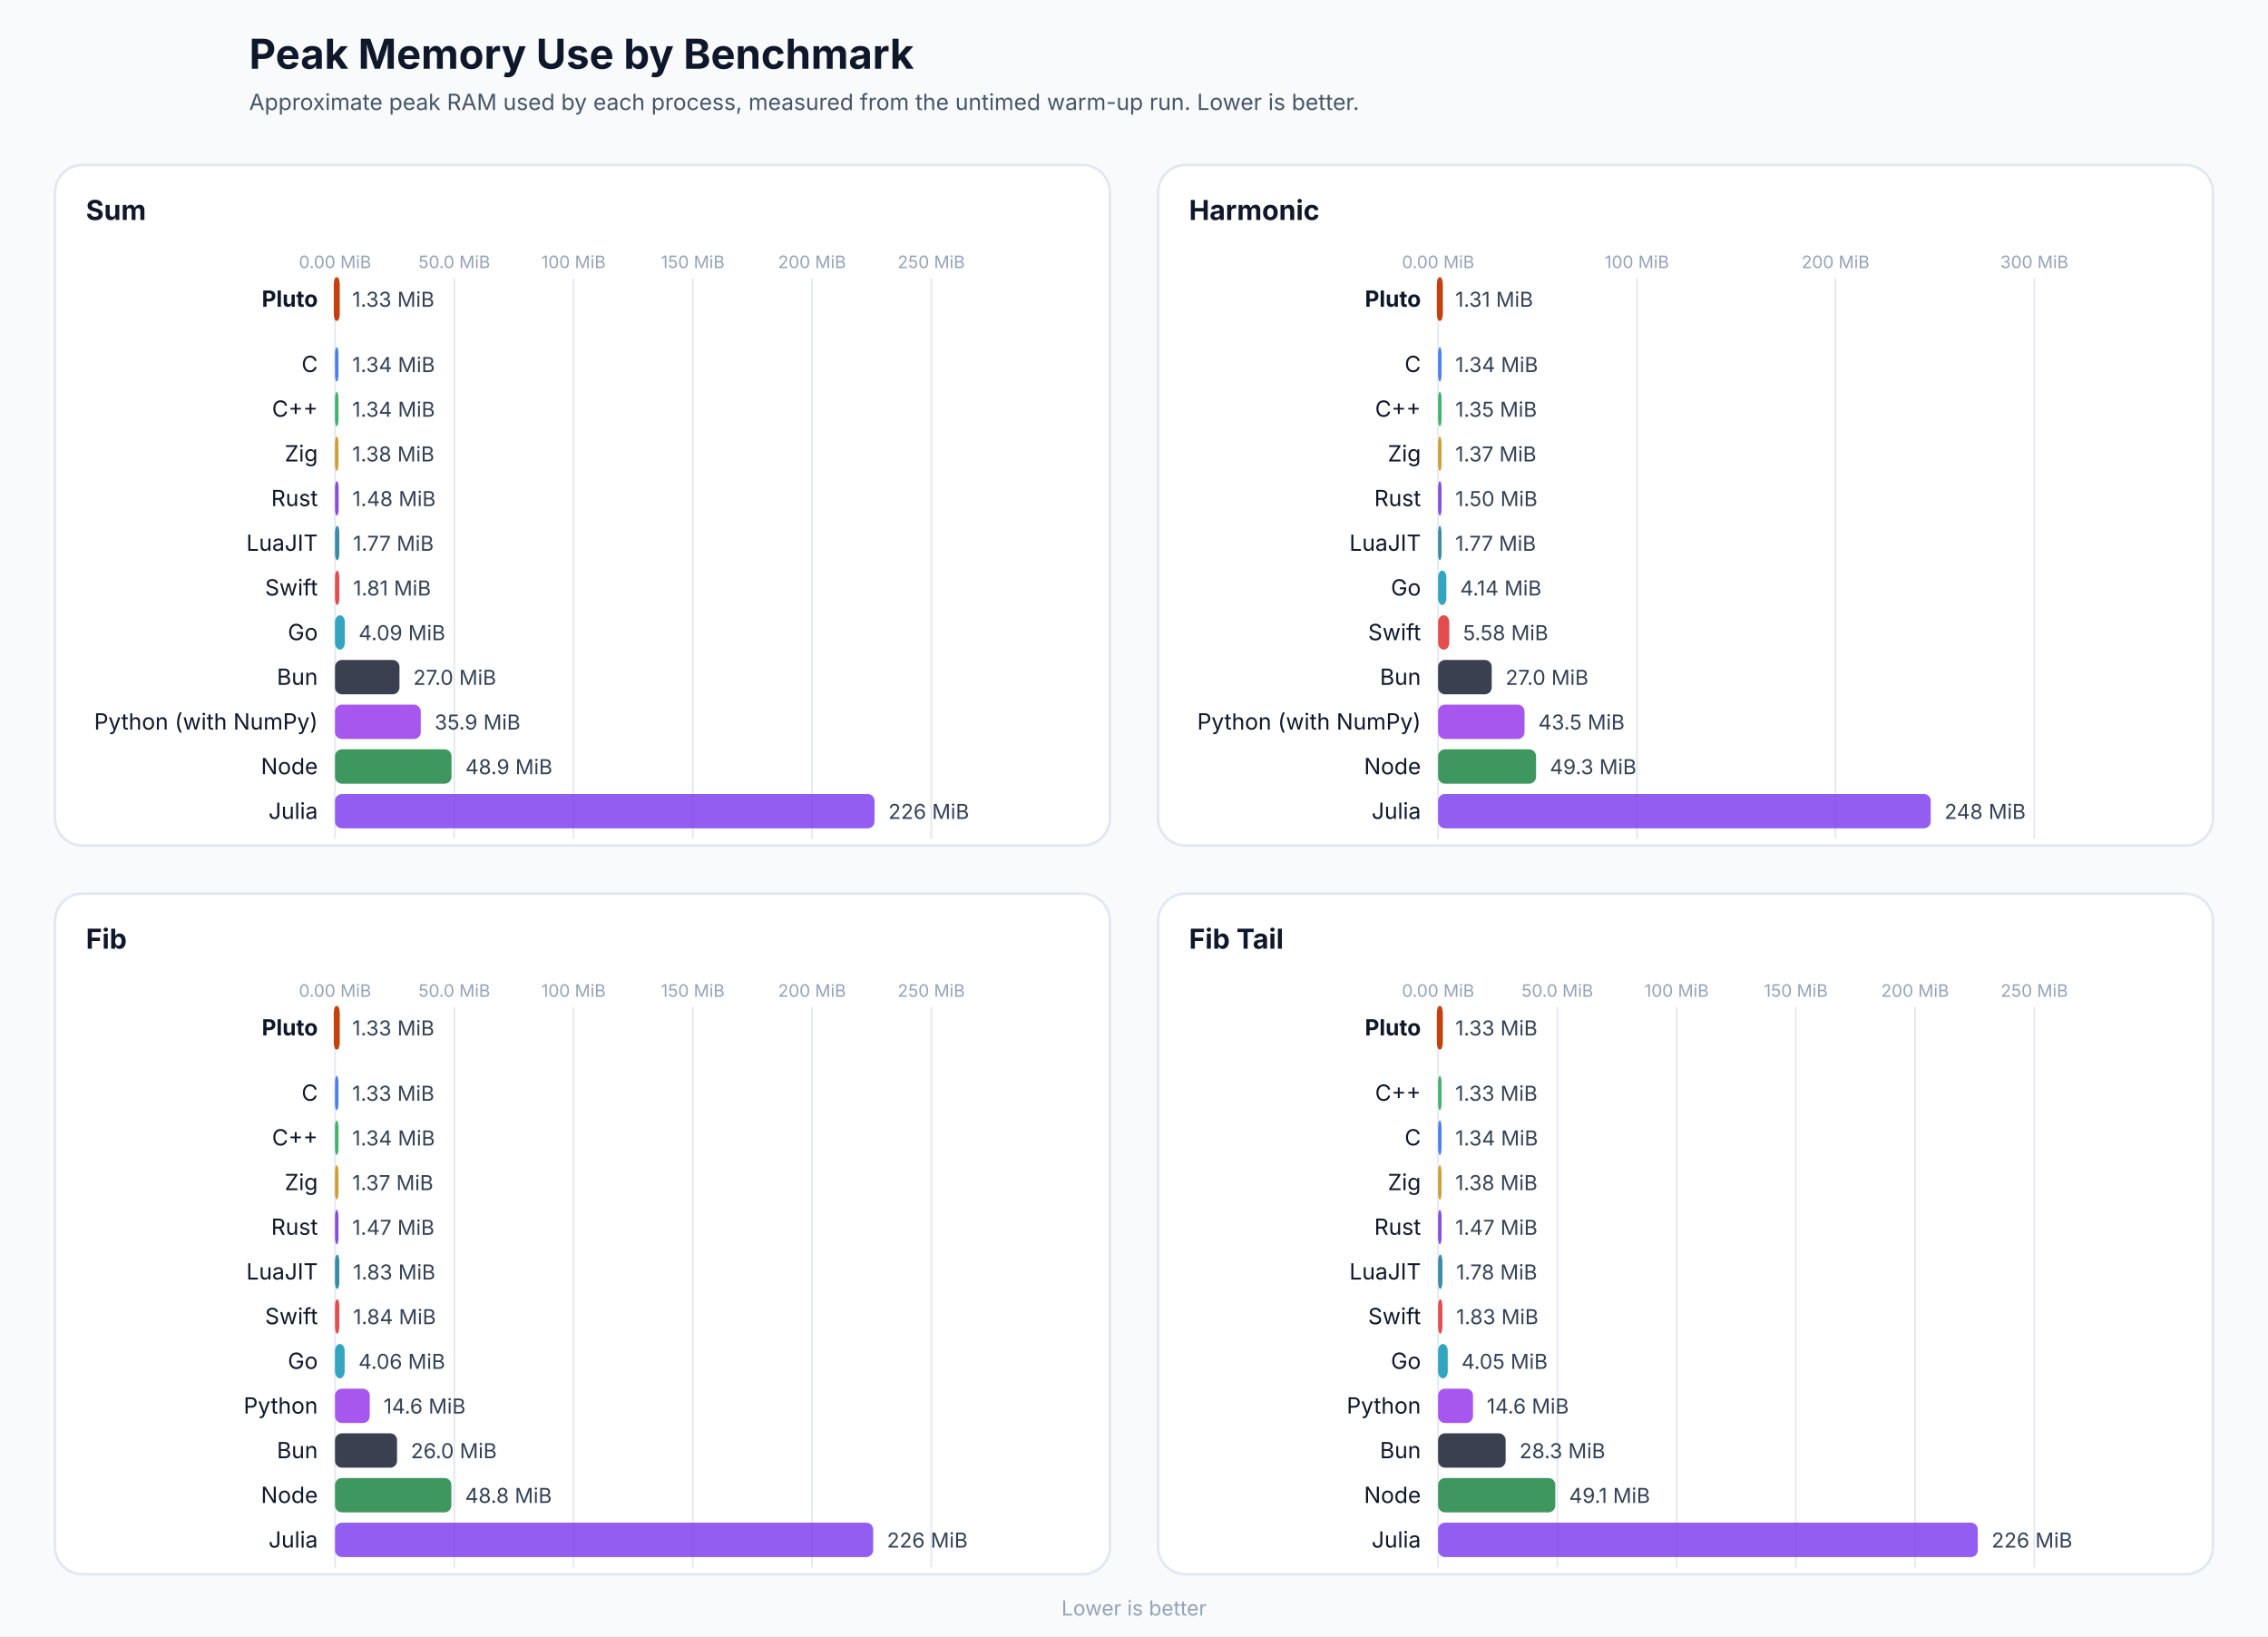
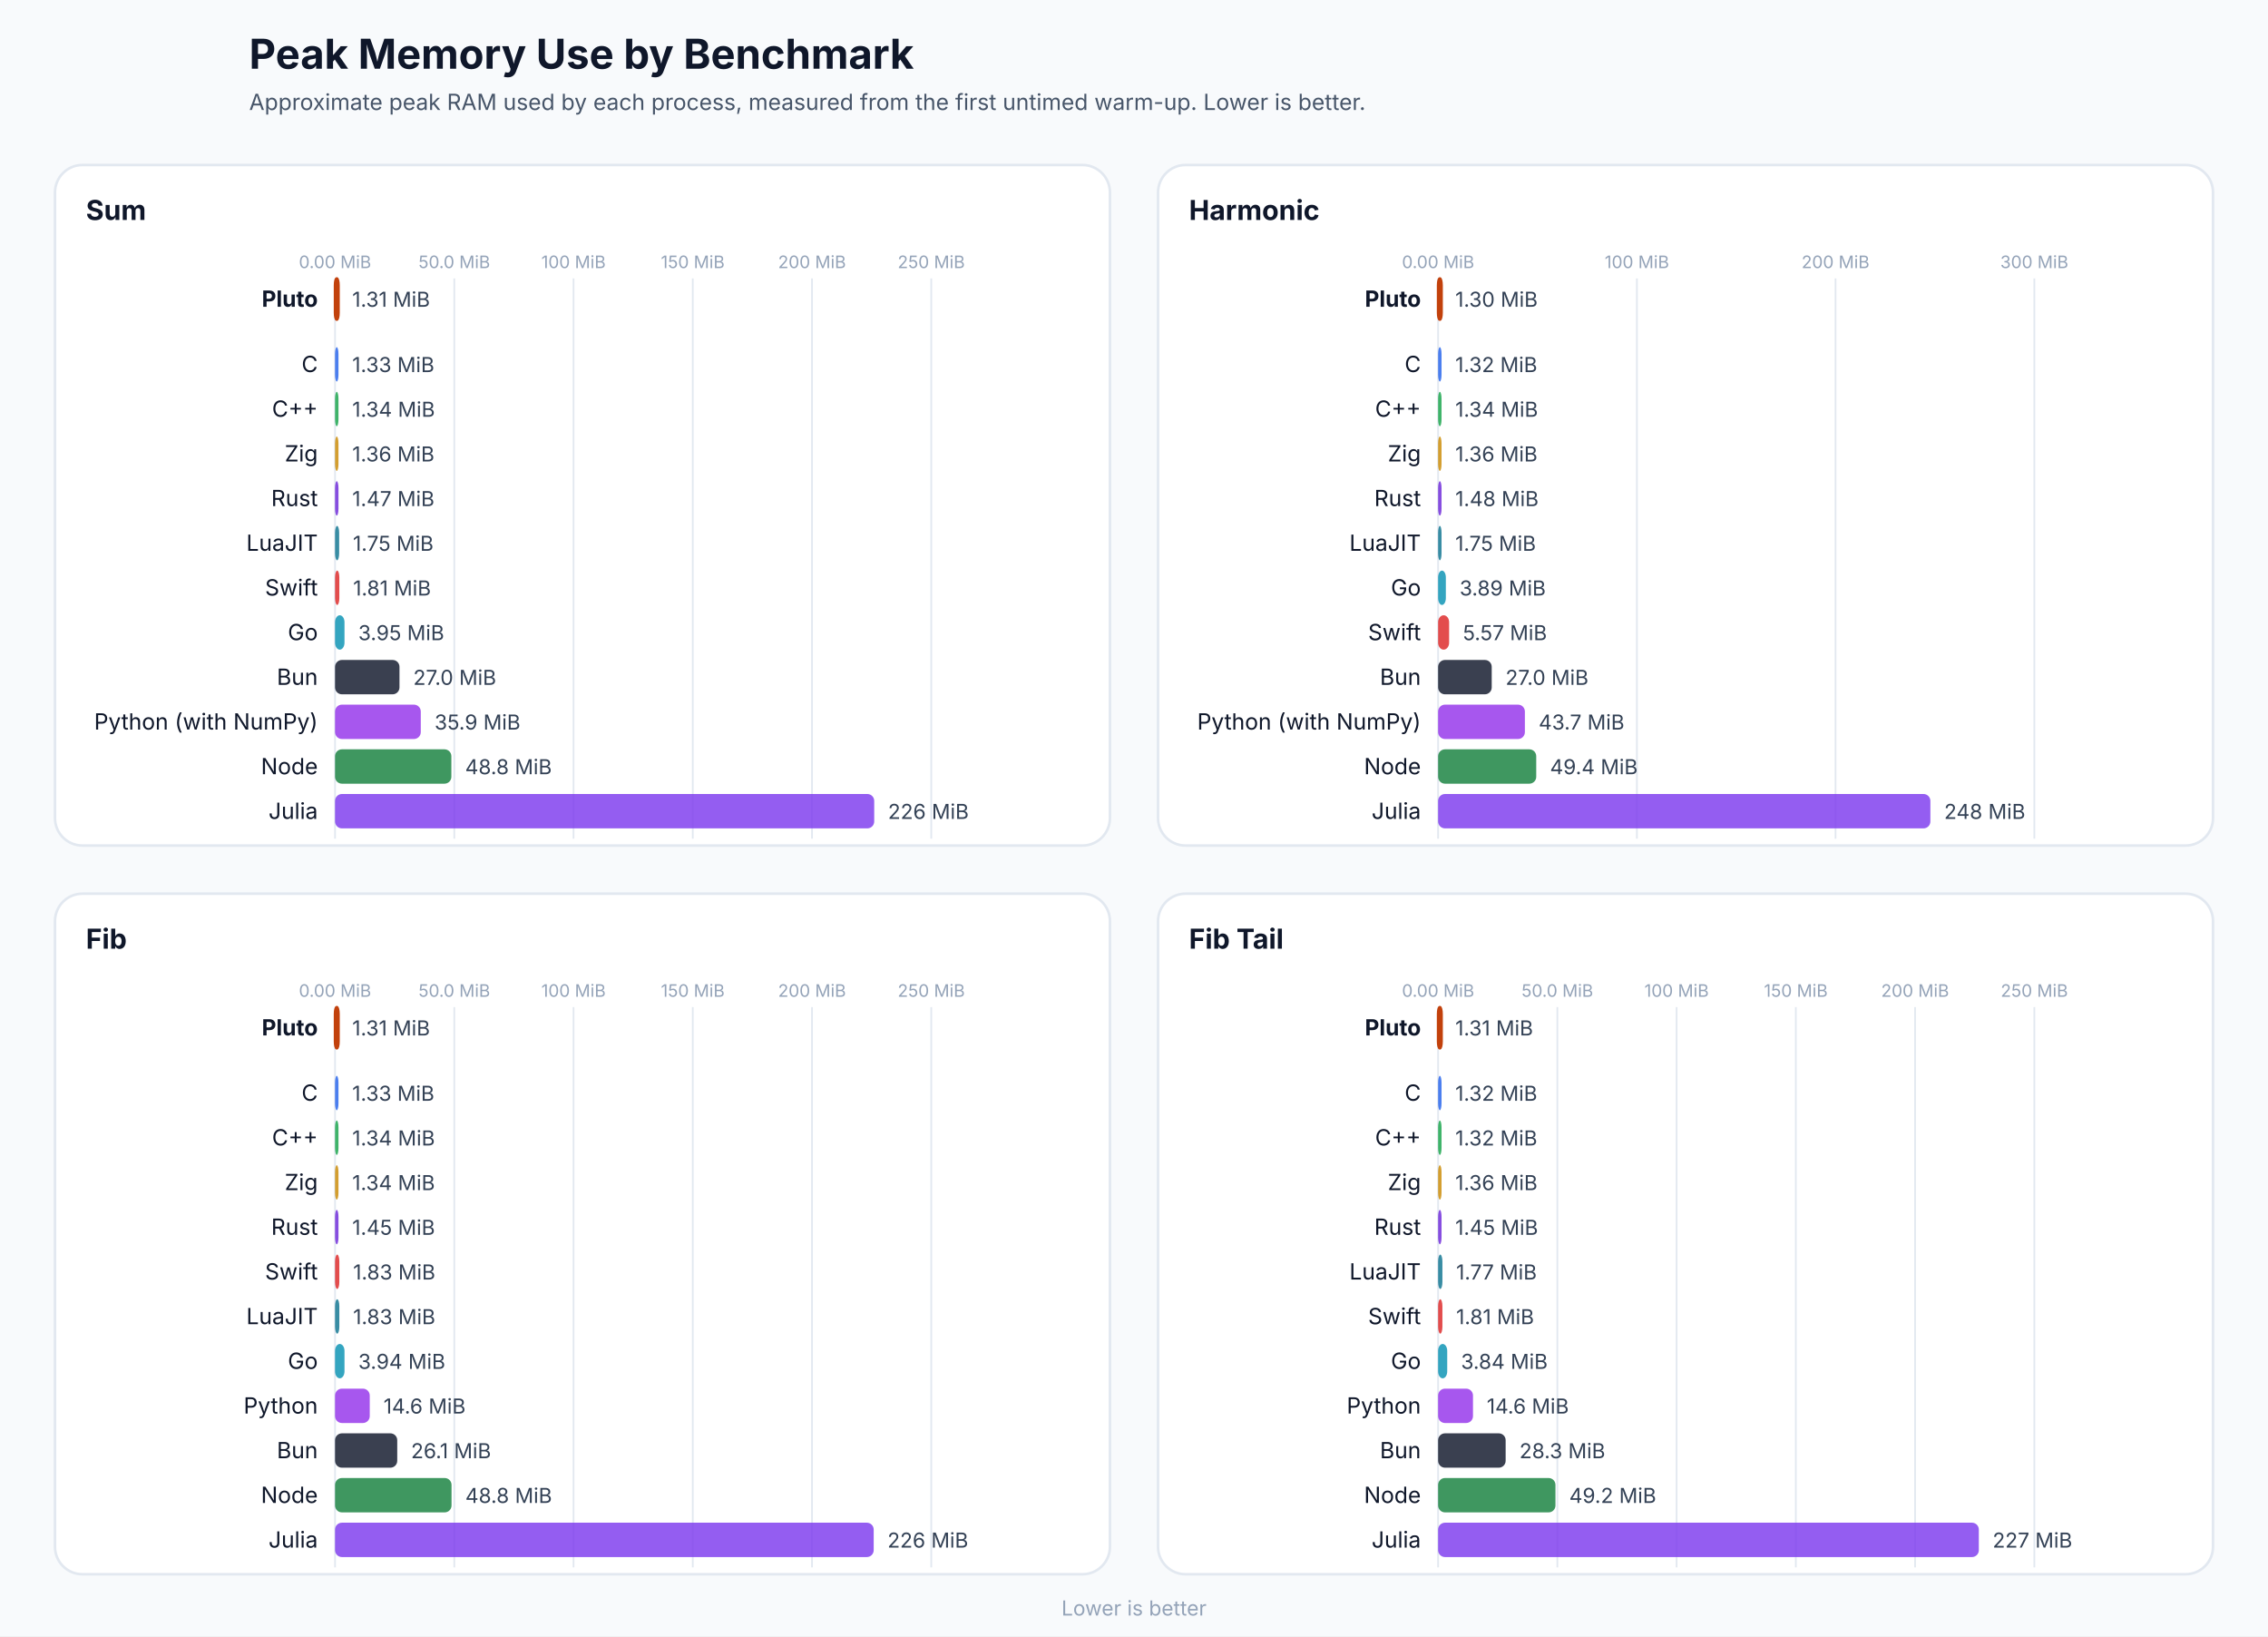
<svg xmlns="http://www.w3.org/2000/svg" width="1320" height="952" viewBox="0 0 1320 952" role="img" aria-labelledby="chart-title chart-desc">
  <rect width="1320" height="952" fill="#f8fafc" />
  <text x="145" y="40" fill="#0f172a" font-size="24" font-weight="700" font-family="ui-sans-serif, system-ui, -apple-system, BlinkMacSystemFont, sans-serif">Peak Memory Use by Benchmark</text>
-   <text x="145" y="64" fill="#475569" font-size="13" font-family="ui-sans-serif, system-ui, -apple-system, BlinkMacSystemFont, sans-serif">Approximate peak RAM used by each process, measured from the untimed warm-up run. Lower is better.</text>
+   <text x="145" y="64" fill="#475569" font-size="13" font-family="ui-sans-serif, system-ui, -apple-system, BlinkMacSystemFont, sans-serif">Approximate peak RAM used by each process, measured from the first untimed warm-up. Lower is better.</text>
  <rect x="32" y="96" width="614" height="396" rx="16" fill="#ffffff" stroke="#e2e8f0" stroke-width="1.5" />
  <text x="50" y="128" fill="#0f172a" font-size="16" font-weight="700" font-family="ui-sans-serif, system-ui, -apple-system, BlinkMacSystemFont, sans-serif">Sum</text>
  <line x1="195.0" y1="162" x2="195.0" y2="488" stroke="#e2e8f0" stroke-width="1" />
  <text x="195.0" y="156" text-anchor="middle" fill="#94a3b8" font-size="10" font-family="ui-sans-serif, system-ui, -apple-system, BlinkMacSystemFont, sans-serif">0.00 MiB</text>
  <line x1="264.4" y1="162" x2="264.4" y2="488" stroke="#e2e8f0" stroke-width="1" />
  <text x="264.4" y="156" text-anchor="middle" fill="#94a3b8" font-size="10" font-family="ui-sans-serif, system-ui, -apple-system, BlinkMacSystemFont, sans-serif">50.0 MiB</text>
  <line x1="333.8" y1="162" x2="333.8" y2="488" stroke="#e2e8f0" stroke-width="1" />
  <text x="333.8" y="156" text-anchor="middle" fill="#94a3b8" font-size="10" font-family="ui-sans-serif, system-ui, -apple-system, BlinkMacSystemFont, sans-serif">100 MiB</text>
  <line x1="403.2" y1="162" x2="403.2" y2="488" stroke="#e2e8f0" stroke-width="1" />
  <text x="403.2" y="156" text-anchor="middle" fill="#94a3b8" font-size="10" font-family="ui-sans-serif, system-ui, -apple-system, BlinkMacSystemFont, sans-serif">150 MiB</text>
  <line x1="472.6" y1="162" x2="472.6" y2="488" stroke="#e2e8f0" stroke-width="1" />
  <text x="472.6" y="156" text-anchor="middle" fill="#94a3b8" font-size="10" font-family="ui-sans-serif, system-ui, -apple-system, BlinkMacSystemFont, sans-serif">200 MiB</text>
  <line x1="542.0" y1="162" x2="542.0" y2="488" stroke="#e2e8f0" stroke-width="1" />
  <text x="542.0" y="156" text-anchor="middle" fill="#94a3b8" font-size="10" font-family="ui-sans-serif, system-ui, -apple-system, BlinkMacSystemFont, sans-serif">250 MiB</text>
  <text x="185" y="178.5" text-anchor="end" fill="#0f172a" font-size="13" font-weight="700" font-family="ui-sans-serif, system-ui, -apple-system, BlinkMacSystemFont, sans-serif">Pluto</text>
  <rect x="195" y="162" width="2.0" height="24" rx="4" fill="#c2410c" fill-opacity="1.0" stroke="#c2410c" stroke-width="1.5" />
-   <text x="205.0" y="178.5" text-anchor="start" fill="#334155" font-size="12" font-family="ui-sans-serif, system-ui, -apple-system, BlinkMacSystemFont, sans-serif">1.33 MiB</text>
+   <text x="205.0" y="178.5" text-anchor="start" fill="#334155" font-size="12" font-family="ui-sans-serif, system-ui, -apple-system, BlinkMacSystemFont, sans-serif">1.31 MiB</text>
  <text x="185" y="216.5" text-anchor="end" fill="#0f172a" font-size="13" font-weight="400" font-family="ui-sans-serif, system-ui, -apple-system, BlinkMacSystemFont, sans-serif">C</text>
  <rect x="195" y="202" width="2.0" height="20" rx="4" fill="#2563eb" fill-opacity="0.82" />
-   <text x="205.0" y="216.5" text-anchor="start" fill="#334155" font-size="12" font-family="ui-sans-serif, system-ui, -apple-system, BlinkMacSystemFont, sans-serif">1.34 MiB</text>
+   <text x="205.0" y="216.5" text-anchor="start" fill="#334155" font-size="12" font-family="ui-sans-serif, system-ui, -apple-system, BlinkMacSystemFont, sans-serif">1.33 MiB</text>
  <text x="185" y="242.5" text-anchor="end" fill="#0f172a" font-size="13" font-weight="400" font-family="ui-sans-serif, system-ui, -apple-system, BlinkMacSystemFont, sans-serif">C++</text>
  <rect x="195" y="228" width="2.0" height="20" rx="4" fill="#16a34a" fill-opacity="0.82" />
  <text x="205.0" y="242.5" text-anchor="start" fill="#334155" font-size="12" font-family="ui-sans-serif, system-ui, -apple-system, BlinkMacSystemFont, sans-serif">1.34 MiB</text>
  <text x="185" y="268.5" text-anchor="end" fill="#0f172a" font-size="13" font-weight="400" font-family="ui-sans-serif, system-ui, -apple-system, BlinkMacSystemFont, sans-serif">Zig</text>
  <rect x="195" y="254" width="2.0" height="20" rx="4" fill="#ca8a04" fill-opacity="0.82" />
-   <text x="205.0" y="268.5" text-anchor="start" fill="#334155" font-size="12" font-family="ui-sans-serif, system-ui, -apple-system, BlinkMacSystemFont, sans-serif">1.38 MiB</text>
+   <text x="205.0" y="268.5" text-anchor="start" fill="#334155" font-size="12" font-family="ui-sans-serif, system-ui, -apple-system, BlinkMacSystemFont, sans-serif">1.36 MiB</text>
  <text x="185" y="294.5" text-anchor="end" fill="#0f172a" font-size="13" font-weight="400" font-family="ui-sans-serif, system-ui, -apple-system, BlinkMacSystemFont, sans-serif">Rust</text>
-   <rect x="195" y="280" width="2.1" height="20" rx="4" fill="#6d28d9" fill-opacity="0.82" />
-   <text x="205.1" y="294.5" text-anchor="start" fill="#334155" font-size="12" font-family="ui-sans-serif, system-ui, -apple-system, BlinkMacSystemFont, sans-serif">1.48 MiB</text>
+   <rect x="195" y="280" width="2.0" height="20" rx="4" fill="#6d28d9" fill-opacity="0.82" />
+   <text x="205.0" y="294.5" text-anchor="start" fill="#334155" font-size="12" font-family="ui-sans-serif, system-ui, -apple-system, BlinkMacSystemFont, sans-serif">1.47 MiB</text>
  <text x="185" y="320.5" text-anchor="end" fill="#0f172a" font-size="13" font-weight="400" font-family="ui-sans-serif, system-ui, -apple-system, BlinkMacSystemFont, sans-serif">LuaJIT</text>
-   <rect x="195" y="306" width="2.5" height="20" rx="4" fill="#0e7490" fill-opacity="0.82" />
-   <text x="205.5" y="320.5" text-anchor="start" fill="#334155" font-size="12" font-family="ui-sans-serif, system-ui, -apple-system, BlinkMacSystemFont, sans-serif">1.77 MiB</text>
+   <rect x="195" y="306" width="2.4" height="20" rx="4" fill="#0e7490" fill-opacity="0.82" />
+   <text x="205.4" y="320.5" text-anchor="start" fill="#334155" font-size="12" font-family="ui-sans-serif, system-ui, -apple-system, BlinkMacSystemFont, sans-serif">1.75 MiB</text>
  <text x="185" y="346.5" text-anchor="end" fill="#0f172a" font-size="13" font-weight="400" font-family="ui-sans-serif, system-ui, -apple-system, BlinkMacSystemFont, sans-serif">Swift</text>
  <rect x="195" y="332" width="2.5" height="20" rx="4" fill="#dc2626" fill-opacity="0.82" />
  <text x="205.5" y="346.5" text-anchor="start" fill="#334155" font-size="12" font-family="ui-sans-serif, system-ui, -apple-system, BlinkMacSystemFont, sans-serif">1.81 MiB</text>
  <text x="185" y="372.5" text-anchor="end" fill="#0f172a" font-size="13" font-weight="400" font-family="ui-sans-serif, system-ui, -apple-system, BlinkMacSystemFont, sans-serif">Go</text>
-   <rect x="195" y="358" width="5.7" height="20" rx="4" fill="#0891b2" fill-opacity="0.82" />
-   <text x="208.7" y="372.5" text-anchor="start" fill="#334155" font-size="12" font-family="ui-sans-serif, system-ui, -apple-system, BlinkMacSystemFont, sans-serif">4.09 MiB</text>
+   <rect x="195" y="358" width="5.5" height="20" rx="4" fill="#0891b2" fill-opacity="0.82" />
+   <text x="208.5" y="372.5" text-anchor="start" fill="#334155" font-size="12" font-family="ui-sans-serif, system-ui, -apple-system, BlinkMacSystemFont, sans-serif">3.95 MiB</text>
  <text x="185" y="398.5" text-anchor="end" fill="#0f172a" font-size="13" font-weight="400" font-family="ui-sans-serif, system-ui, -apple-system, BlinkMacSystemFont, sans-serif">Bun</text>
  <rect x="195" y="384" width="37.5" height="20" rx="4" fill="#0f172a" fill-opacity="0.82" />
  <text x="240.5" y="398.5" text-anchor="start" fill="#334155" font-size="12" font-family="ui-sans-serif, system-ui, -apple-system, BlinkMacSystemFont, sans-serif">27.0 MiB</text>
  <text x="185" y="424.5" text-anchor="end" fill="#0f172a" font-size="13" font-weight="400" font-family="ui-sans-serif, system-ui, -apple-system, BlinkMacSystemFont, sans-serif">Python (with NumPy)</text>
  <rect x="195" y="410" width="49.9" height="20" rx="4" fill="#9333ea" fill-opacity="0.82" />
  <text x="252.9" y="424.5" text-anchor="start" fill="#334155" font-size="12" font-family="ui-sans-serif, system-ui, -apple-system, BlinkMacSystemFont, sans-serif">35.9 MiB</text>
  <text x="185" y="450.5" text-anchor="end" fill="#0f172a" font-size="13" font-weight="400" font-family="ui-sans-serif, system-ui, -apple-system, BlinkMacSystemFont, sans-serif">Node</text>
-   <rect x="195" y="436" width="67.8" height="20" rx="4" fill="#15803d" fill-opacity="0.82" />
-   <text x="270.8" y="450.5" text-anchor="start" fill="#334155" font-size="12" font-family="ui-sans-serif, system-ui, -apple-system, BlinkMacSystemFont, sans-serif">48.9 MiB</text>
+   <rect x="195" y="436" width="67.7" height="20" rx="4" fill="#15803d" fill-opacity="0.82" />
+   <text x="270.7" y="450.5" text-anchor="start" fill="#334155" font-size="12" font-family="ui-sans-serif, system-ui, -apple-system, BlinkMacSystemFont, sans-serif">48.8 MiB</text>
  <text x="185" y="476.5" text-anchor="end" fill="#0f172a" font-size="13" font-weight="400" font-family="ui-sans-serif, system-ui, -apple-system, BlinkMacSystemFont, sans-serif">Julia</text>
-   <rect x="195" y="462" width="314.0" height="20" rx="4" fill="#7c3aed" fill-opacity="0.82" />
-   <text x="517.0" y="476.5" text-anchor="start" fill="#334155" font-size="12" font-family="ui-sans-serif, system-ui, -apple-system, BlinkMacSystemFont, sans-serif">226 MiB</text>
+   <rect x="195" y="462" width="313.8" height="20" rx="4" fill="#7c3aed" fill-opacity="0.82" />
+   <text x="516.8" y="476.5" text-anchor="start" fill="#334155" font-size="12" font-family="ui-sans-serif, system-ui, -apple-system, BlinkMacSystemFont, sans-serif">226 MiB</text>
  <rect x="674" y="96" width="614" height="396" rx="16" fill="#ffffff" stroke="#e2e8f0" stroke-width="1.5" />
  <text x="692" y="128" fill="#0f172a" font-size="16" font-weight="700" font-family="ui-sans-serif, system-ui, -apple-system, BlinkMacSystemFont, sans-serif">Harmonic</text>
  <line x1="837.0" y1="162" x2="837.0" y2="488" stroke="#e2e8f0" stroke-width="1" />
  <text x="837.0" y="156" text-anchor="middle" fill="#94a3b8" font-size="10" font-family="ui-sans-serif, system-ui, -apple-system, BlinkMacSystemFont, sans-serif">0.00 MiB</text>
  <line x1="952.7" y1="162" x2="952.7" y2="488" stroke="#e2e8f0" stroke-width="1" />
  <text x="952.7" y="156" text-anchor="middle" fill="#94a3b8" font-size="10" font-family="ui-sans-serif, system-ui, -apple-system, BlinkMacSystemFont, sans-serif">100 MiB</text>
  <line x1="1068.3" y1="162" x2="1068.3" y2="488" stroke="#e2e8f0" stroke-width="1" />
  <text x="1068.3" y="156" text-anchor="middle" fill="#94a3b8" font-size="10" font-family="ui-sans-serif, system-ui, -apple-system, BlinkMacSystemFont, sans-serif">200 MiB</text>
  <line x1="1184.0" y1="162" x2="1184.0" y2="488" stroke="#e2e8f0" stroke-width="1" />
  <text x="1184.0" y="156" text-anchor="middle" fill="#94a3b8" font-size="10" font-family="ui-sans-serif, system-ui, -apple-system, BlinkMacSystemFont, sans-serif">300 MiB</text>
  <text x="827" y="178.5" text-anchor="end" fill="#0f172a" font-size="13" font-weight="700" font-family="ui-sans-serif, system-ui, -apple-system, BlinkMacSystemFont, sans-serif">Pluto</text>
  <rect x="837" y="162" width="2.0" height="24" rx="4" fill="#c2410c" fill-opacity="1.0" stroke="#c2410c" stroke-width="1.5" />
-   <text x="847.0" y="178.5" text-anchor="start" fill="#334155" font-size="12" font-family="ui-sans-serif, system-ui, -apple-system, BlinkMacSystemFont, sans-serif">1.31 MiB</text>
+   <text x="847.0" y="178.5" text-anchor="start" fill="#334155" font-size="12" font-family="ui-sans-serif, system-ui, -apple-system, BlinkMacSystemFont, sans-serif">1.30 MiB</text>
  <text x="827" y="216.5" text-anchor="end" fill="#0f172a" font-size="13" font-weight="400" font-family="ui-sans-serif, system-ui, -apple-system, BlinkMacSystemFont, sans-serif">C</text>
  <rect x="837" y="202" width="2.0" height="20" rx="4" fill="#2563eb" fill-opacity="0.82" />
-   <text x="847.0" y="216.5" text-anchor="start" fill="#334155" font-size="12" font-family="ui-sans-serif, system-ui, -apple-system, BlinkMacSystemFont, sans-serif">1.34 MiB</text>
+   <text x="847.0" y="216.5" text-anchor="start" fill="#334155" font-size="12" font-family="ui-sans-serif, system-ui, -apple-system, BlinkMacSystemFont, sans-serif">1.32 MiB</text>
  <text x="827" y="242.5" text-anchor="end" fill="#0f172a" font-size="13" font-weight="400" font-family="ui-sans-serif, system-ui, -apple-system, BlinkMacSystemFont, sans-serif">C++</text>
  <rect x="837" y="228" width="2.0" height="20" rx="4" fill="#16a34a" fill-opacity="0.82" />
-   <text x="847.0" y="242.5" text-anchor="start" fill="#334155" font-size="12" font-family="ui-sans-serif, system-ui, -apple-system, BlinkMacSystemFont, sans-serif">1.35 MiB</text>
+   <text x="847.0" y="242.5" text-anchor="start" fill="#334155" font-size="12" font-family="ui-sans-serif, system-ui, -apple-system, BlinkMacSystemFont, sans-serif">1.34 MiB</text>
  <text x="827" y="268.5" text-anchor="end" fill="#0f172a" font-size="13" font-weight="400" font-family="ui-sans-serif, system-ui, -apple-system, BlinkMacSystemFont, sans-serif">Zig</text>
  <rect x="837" y="254" width="2.0" height="20" rx="4" fill="#ca8a04" fill-opacity="0.82" />
-   <text x="847.0" y="268.5" text-anchor="start" fill="#334155" font-size="12" font-family="ui-sans-serif, system-ui, -apple-system, BlinkMacSystemFont, sans-serif">1.37 MiB</text>
+   <text x="847.0" y="268.5" text-anchor="start" fill="#334155" font-size="12" font-family="ui-sans-serif, system-ui, -apple-system, BlinkMacSystemFont, sans-serif">1.36 MiB</text>
  <text x="827" y="294.5" text-anchor="end" fill="#0f172a" font-size="13" font-weight="400" font-family="ui-sans-serif, system-ui, -apple-system, BlinkMacSystemFont, sans-serif">Rust</text>
  <rect x="837" y="280" width="2.0" height="20" rx="4" fill="#6d28d9" fill-opacity="0.82" />
-   <text x="847.0" y="294.5" text-anchor="start" fill="#334155" font-size="12" font-family="ui-sans-serif, system-ui, -apple-system, BlinkMacSystemFont, sans-serif">1.50 MiB</text>
+   <text x="847.0" y="294.5" text-anchor="start" fill="#334155" font-size="12" font-family="ui-sans-serif, system-ui, -apple-system, BlinkMacSystemFont, sans-serif">1.48 MiB</text>
  <text x="827" y="320.5" text-anchor="end" fill="#0f172a" font-size="13" font-weight="400" font-family="ui-sans-serif, system-ui, -apple-system, BlinkMacSystemFont, sans-serif">LuaJIT</text>
  <rect x="837" y="306" width="2.0" height="20" rx="4" fill="#0e7490" fill-opacity="0.82" />
-   <text x="847.0" y="320.5" text-anchor="start" fill="#334155" font-size="12" font-family="ui-sans-serif, system-ui, -apple-system, BlinkMacSystemFont, sans-serif">1.77 MiB</text>
+   <text x="847.0" y="320.5" text-anchor="start" fill="#334155" font-size="12" font-family="ui-sans-serif, system-ui, -apple-system, BlinkMacSystemFont, sans-serif">1.75 MiB</text>
  <text x="827" y="346.5" text-anchor="end" fill="#0f172a" font-size="13" font-weight="400" font-family="ui-sans-serif, system-ui, -apple-system, BlinkMacSystemFont, sans-serif">Go</text>
-   <rect x="837" y="332" width="4.8" height="20" rx="4" fill="#0891b2" fill-opacity="0.82" />
-   <text x="849.8" y="346.5" text-anchor="start" fill="#334155" font-size="12" font-family="ui-sans-serif, system-ui, -apple-system, BlinkMacSystemFont, sans-serif">4.14 MiB</text>
+   <rect x="837" y="332" width="4.5" height="20" rx="4" fill="#0891b2" fill-opacity="0.82" />
+   <text x="849.5" y="346.5" text-anchor="start" fill="#334155" font-size="12" font-family="ui-sans-serif, system-ui, -apple-system, BlinkMacSystemFont, sans-serif">3.89 MiB</text>
  <text x="827" y="372.5" text-anchor="end" fill="#0f172a" font-size="13" font-weight="400" font-family="ui-sans-serif, system-ui, -apple-system, BlinkMacSystemFont, sans-serif">Swift</text>
-   <rect x="837" y="358" width="6.5" height="20" rx="4" fill="#dc2626" fill-opacity="0.82" />
-   <text x="851.5" y="372.5" text-anchor="start" fill="#334155" font-size="12" font-family="ui-sans-serif, system-ui, -apple-system, BlinkMacSystemFont, sans-serif">5.58 MiB</text>
+   <rect x="837" y="358" width="6.4" height="20" rx="4" fill="#dc2626" fill-opacity="0.82" />
+   <text x="851.4" y="372.5" text-anchor="start" fill="#334155" font-size="12" font-family="ui-sans-serif, system-ui, -apple-system, BlinkMacSystemFont, sans-serif">5.57 MiB</text>
  <text x="827" y="398.5" text-anchor="end" fill="#0f172a" font-size="13" font-weight="400" font-family="ui-sans-serif, system-ui, -apple-system, BlinkMacSystemFont, sans-serif">Bun</text>
  <rect x="837" y="384" width="31.2" height="20" rx="4" fill="#0f172a" fill-opacity="0.82" />
  <text x="876.2" y="398.5" text-anchor="start" fill="#334155" font-size="12" font-family="ui-sans-serif, system-ui, -apple-system, BlinkMacSystemFont, sans-serif">27.0 MiB</text>
  <text x="827" y="424.5" text-anchor="end" fill="#0f172a" font-size="13" font-weight="400" font-family="ui-sans-serif, system-ui, -apple-system, BlinkMacSystemFont, sans-serif">Python (with NumPy)</text>
-   <rect x="837" y="410" width="50.3" height="20" rx="4" fill="#9333ea" fill-opacity="0.82" />
-   <text x="895.3" y="424.5" text-anchor="start" fill="#334155" font-size="12" font-family="ui-sans-serif, system-ui, -apple-system, BlinkMacSystemFont, sans-serif">43.5 MiB</text>
+   <rect x="837" y="410" width="50.5" height="20" rx="4" fill="#9333ea" fill-opacity="0.82" />
+   <text x="895.5" y="424.5" text-anchor="start" fill="#334155" font-size="12" font-family="ui-sans-serif, system-ui, -apple-system, BlinkMacSystemFont, sans-serif">43.7 MiB</text>
  <text x="827" y="450.5" text-anchor="end" fill="#0f172a" font-size="13" font-weight="400" font-family="ui-sans-serif, system-ui, -apple-system, BlinkMacSystemFont, sans-serif">Node</text>
-   <rect x="837" y="436" width="57.0" height="20" rx="4" fill="#15803d" fill-opacity="0.82" />
-   <text x="902.0" y="450.5" text-anchor="start" fill="#334155" font-size="12" font-family="ui-sans-serif, system-ui, -apple-system, BlinkMacSystemFont, sans-serif">49.3 MiB</text>
+   <rect x="837" y="436" width="57.1" height="20" rx="4" fill="#15803d" fill-opacity="0.82" />
+   <text x="902.1" y="450.5" text-anchor="start" fill="#334155" font-size="12" font-family="ui-sans-serif, system-ui, -apple-system, BlinkMacSystemFont, sans-serif">49.4 MiB</text>
  <text x="827" y="476.5" text-anchor="end" fill="#0f172a" font-size="13" font-weight="400" font-family="ui-sans-serif, system-ui, -apple-system, BlinkMacSystemFont, sans-serif">Julia</text>
-   <rect x="837" y="462" width="286.7" height="20" rx="4" fill="#7c3aed" fill-opacity="0.82" />
-   <text x="1131.7" y="476.5" text-anchor="start" fill="#334155" font-size="12" font-family="ui-sans-serif, system-ui, -apple-system, BlinkMacSystemFont, sans-serif">248 MiB</text>
+   <rect x="837" y="462" width="286.5" height="20" rx="4" fill="#7c3aed" fill-opacity="0.82" />
+   <text x="1131.5" y="476.5" text-anchor="start" fill="#334155" font-size="12" font-family="ui-sans-serif, system-ui, -apple-system, BlinkMacSystemFont, sans-serif">248 MiB</text>
  <rect x="32" y="520" width="614" height="396" rx="16" fill="#ffffff" stroke="#e2e8f0" stroke-width="1.5" />
  <text x="50" y="552" fill="#0f172a" font-size="16" font-weight="700" font-family="ui-sans-serif, system-ui, -apple-system, BlinkMacSystemFont, sans-serif">Fib</text>
  <line x1="195.0" y1="586" x2="195.0" y2="912" stroke="#e2e8f0" stroke-width="1" />
  <text x="195.0" y="580" text-anchor="middle" fill="#94a3b8" font-size="10" font-family="ui-sans-serif, system-ui, -apple-system, BlinkMacSystemFont, sans-serif">0.00 MiB</text>
  <line x1="264.4" y1="586" x2="264.4" y2="912" stroke="#e2e8f0" stroke-width="1" />
  <text x="264.4" y="580" text-anchor="middle" fill="#94a3b8" font-size="10" font-family="ui-sans-serif, system-ui, -apple-system, BlinkMacSystemFont, sans-serif">50.0 MiB</text>
  <line x1="333.8" y1="586" x2="333.8" y2="912" stroke="#e2e8f0" stroke-width="1" />
  <text x="333.8" y="580" text-anchor="middle" fill="#94a3b8" font-size="10" font-family="ui-sans-serif, system-ui, -apple-system, BlinkMacSystemFont, sans-serif">100 MiB</text>
  <line x1="403.2" y1="586" x2="403.2" y2="912" stroke="#e2e8f0" stroke-width="1" />
  <text x="403.2" y="580" text-anchor="middle" fill="#94a3b8" font-size="10" font-family="ui-sans-serif, system-ui, -apple-system, BlinkMacSystemFont, sans-serif">150 MiB</text>
  <line x1="472.6" y1="586" x2="472.6" y2="912" stroke="#e2e8f0" stroke-width="1" />
  <text x="472.6" y="580" text-anchor="middle" fill="#94a3b8" font-size="10" font-family="ui-sans-serif, system-ui, -apple-system, BlinkMacSystemFont, sans-serif">200 MiB</text>
  <line x1="542.0" y1="586" x2="542.0" y2="912" stroke="#e2e8f0" stroke-width="1" />
  <text x="542.0" y="580" text-anchor="middle" fill="#94a3b8" font-size="10" font-family="ui-sans-serif, system-ui, -apple-system, BlinkMacSystemFont, sans-serif">250 MiB</text>
  <text x="185" y="602.5" text-anchor="end" fill="#0f172a" font-size="13" font-weight="700" font-family="ui-sans-serif, system-ui, -apple-system, BlinkMacSystemFont, sans-serif">Pluto</text>
  <rect x="195" y="586" width="2.0" height="24" rx="4" fill="#c2410c" fill-opacity="1.0" stroke="#c2410c" stroke-width="1.5" />
-   <text x="205.0" y="602.5" text-anchor="start" fill="#334155" font-size="12" font-family="ui-sans-serif, system-ui, -apple-system, BlinkMacSystemFont, sans-serif">1.33 MiB</text>
+   <text x="205.0" y="602.5" text-anchor="start" fill="#334155" font-size="12" font-family="ui-sans-serif, system-ui, -apple-system, BlinkMacSystemFont, sans-serif">1.31 MiB</text>
  <text x="185" y="640.5" text-anchor="end" fill="#0f172a" font-size="13" font-weight="400" font-family="ui-sans-serif, system-ui, -apple-system, BlinkMacSystemFont, sans-serif">C</text>
  <rect x="195" y="626" width="2.0" height="20" rx="4" fill="#2563eb" fill-opacity="0.82" />
  <text x="205.0" y="640.5" text-anchor="start" fill="#334155" font-size="12" font-family="ui-sans-serif, system-ui, -apple-system, BlinkMacSystemFont, sans-serif">1.33 MiB</text>
  <text x="185" y="666.5" text-anchor="end" fill="#0f172a" font-size="13" font-weight="400" font-family="ui-sans-serif, system-ui, -apple-system, BlinkMacSystemFont, sans-serif">C++</text>
  <rect x="195" y="652" width="2.0" height="20" rx="4" fill="#16a34a" fill-opacity="0.82" />
  <text x="205.0" y="666.5" text-anchor="start" fill="#334155" font-size="12" font-family="ui-sans-serif, system-ui, -apple-system, BlinkMacSystemFont, sans-serif">1.34 MiB</text>
  <text x="185" y="692.5" text-anchor="end" fill="#0f172a" font-size="13" font-weight="400" font-family="ui-sans-serif, system-ui, -apple-system, BlinkMacSystemFont, sans-serif">Zig</text>
  <rect x="195" y="678" width="2.0" height="20" rx="4" fill="#ca8a04" fill-opacity="0.82" />
-   <text x="205.0" y="692.5" text-anchor="start" fill="#334155" font-size="12" font-family="ui-sans-serif, system-ui, -apple-system, BlinkMacSystemFont, sans-serif">1.37 MiB</text>
+   <text x="205.0" y="692.5" text-anchor="start" fill="#334155" font-size="12" font-family="ui-sans-serif, system-ui, -apple-system, BlinkMacSystemFont, sans-serif">1.34 MiB</text>
  <text x="185" y="718.5" text-anchor="end" fill="#0f172a" font-size="13" font-weight="400" font-family="ui-sans-serif, system-ui, -apple-system, BlinkMacSystemFont, sans-serif">Rust</text>
  <rect x="195" y="704" width="2.0" height="20" rx="4" fill="#6d28d9" fill-opacity="0.82" />
-   <text x="205.0" y="718.5" text-anchor="start" fill="#334155" font-size="12" font-family="ui-sans-serif, system-ui, -apple-system, BlinkMacSystemFont, sans-serif">1.47 MiB</text>
-   <text x="185" y="744.5" text-anchor="end" fill="#0f172a" font-size="13" font-weight="400" font-family="ui-sans-serif, system-ui, -apple-system, BlinkMacSystemFont, sans-serif">LuaJIT</text>
-   <rect x="195" y="730" width="2.5" height="20" rx="4" fill="#0e7490" fill-opacity="0.82" />
+   <text x="205.0" y="718.5" text-anchor="start" fill="#334155" font-size="12" font-family="ui-sans-serif, system-ui, -apple-system, BlinkMacSystemFont, sans-serif">1.45 MiB</text>
+   <text x="185" y="744.5" text-anchor="end" fill="#0f172a" font-size="13" font-weight="400" font-family="ui-sans-serif, system-ui, -apple-system, BlinkMacSystemFont, sans-serif">Swift</text>
+   <rect x="195" y="730" width="2.5" height="20" rx="4" fill="#dc2626" fill-opacity="0.82" />
  <text x="205.5" y="744.5" text-anchor="start" fill="#334155" font-size="12" font-family="ui-sans-serif, system-ui, -apple-system, BlinkMacSystemFont, sans-serif">1.83 MiB</text>
-   <text x="185" y="770.5" text-anchor="end" fill="#0f172a" font-size="13" font-weight="400" font-family="ui-sans-serif, system-ui, -apple-system, BlinkMacSystemFont, sans-serif">Swift</text>
-   <rect x="195" y="756" width="2.5" height="20" rx="4" fill="#dc2626" fill-opacity="0.82" />
-   <text x="205.5" y="770.5" text-anchor="start" fill="#334155" font-size="12" font-family="ui-sans-serif, system-ui, -apple-system, BlinkMacSystemFont, sans-serif">1.84 MiB</text>
+   <text x="185" y="770.5" text-anchor="end" fill="#0f172a" font-size="13" font-weight="400" font-family="ui-sans-serif, system-ui, -apple-system, BlinkMacSystemFont, sans-serif">LuaJIT</text>
+   <rect x="195" y="756" width="2.5" height="20" rx="4" fill="#0e7490" fill-opacity="0.82" />
+   <text x="205.5" y="770.5" text-anchor="start" fill="#334155" font-size="12" font-family="ui-sans-serif, system-ui, -apple-system, BlinkMacSystemFont, sans-serif">1.83 MiB</text>
  <text x="185" y="796.5" text-anchor="end" fill="#0f172a" font-size="13" font-weight="400" font-family="ui-sans-serif, system-ui, -apple-system, BlinkMacSystemFont, sans-serif">Go</text>
-   <rect x="195" y="782" width="5.6" height="20" rx="4" fill="#0891b2" fill-opacity="0.82" />
-   <text x="208.6" y="796.5" text-anchor="start" fill="#334155" font-size="12" font-family="ui-sans-serif, system-ui, -apple-system, BlinkMacSystemFont, sans-serif">4.06 MiB</text>
+   <rect x="195" y="782" width="5.5" height="20" rx="4" fill="#0891b2" fill-opacity="0.82" />
+   <text x="208.5" y="796.5" text-anchor="start" fill="#334155" font-size="12" font-family="ui-sans-serif, system-ui, -apple-system, BlinkMacSystemFont, sans-serif">3.94 MiB</text>
  <text x="185" y="822.5" text-anchor="end" fill="#0f172a" font-size="13" font-weight="400" font-family="ui-sans-serif, system-ui, -apple-system, BlinkMacSystemFont, sans-serif">Python</text>
  <rect x="195" y="808" width="20.2" height="20" rx="4" fill="#9333ea" fill-opacity="0.82" />
  <text x="223.2" y="822.5" text-anchor="start" fill="#334155" font-size="12" font-family="ui-sans-serif, system-ui, -apple-system, BlinkMacSystemFont, sans-serif">14.6 MiB</text>
  <text x="185" y="848.5" text-anchor="end" fill="#0f172a" font-size="13" font-weight="400" font-family="ui-sans-serif, system-ui, -apple-system, BlinkMacSystemFont, sans-serif">Bun</text>
-   <rect x="195" y="834" width="36.1" height="20" rx="4" fill="#0f172a" fill-opacity="0.82" />
-   <text x="239.1" y="848.5" text-anchor="start" fill="#334155" font-size="12" font-family="ui-sans-serif, system-ui, -apple-system, BlinkMacSystemFont, sans-serif">26.0 MiB</text>
+   <rect x="195" y="834" width="36.2" height="20" rx="4" fill="#0f172a" fill-opacity="0.82" />
+   <text x="239.2" y="848.5" text-anchor="start" fill="#334155" font-size="12" font-family="ui-sans-serif, system-ui, -apple-system, BlinkMacSystemFont, sans-serif">26.1 MiB</text>
  <text x="185" y="874.5" text-anchor="end" fill="#0f172a" font-size="13" font-weight="400" font-family="ui-sans-serif, system-ui, -apple-system, BlinkMacSystemFont, sans-serif">Node</text>
-   <rect x="195" y="860" width="67.7" height="20" rx="4" fill="#15803d" fill-opacity="0.82" />
-   <text x="270.7" y="874.5" text-anchor="start" fill="#334155" font-size="12" font-family="ui-sans-serif, system-ui, -apple-system, BlinkMacSystemFont, sans-serif">48.8 MiB</text>
+   <rect x="195" y="860" width="67.8" height="20" rx="4" fill="#15803d" fill-opacity="0.82" />
+   <text x="270.8" y="874.5" text-anchor="start" fill="#334155" font-size="12" font-family="ui-sans-serif, system-ui, -apple-system, BlinkMacSystemFont, sans-serif">48.8 MiB</text>
  <text x="185" y="900.5" text-anchor="end" fill="#0f172a" font-size="13" font-weight="400" font-family="ui-sans-serif, system-ui, -apple-system, BlinkMacSystemFont, sans-serif">Julia</text>
-   <rect x="195" y="886" width="313.2" height="20" rx="4" fill="#7c3aed" fill-opacity="0.82" />
-   <text x="516.2" y="900.5" text-anchor="start" fill="#334155" font-size="12" font-family="ui-sans-serif, system-ui, -apple-system, BlinkMacSystemFont, sans-serif">226 MiB</text>
+   <rect x="195" y="886" width="313.5" height="20" rx="4" fill="#7c3aed" fill-opacity="0.82" />
+   <text x="516.5" y="900.5" text-anchor="start" fill="#334155" font-size="12" font-family="ui-sans-serif, system-ui, -apple-system, BlinkMacSystemFont, sans-serif">226 MiB</text>
  <rect x="674" y="520" width="614" height="396" rx="16" fill="#ffffff" stroke="#e2e8f0" stroke-width="1.5" />
  <text x="692" y="552" fill="#0f172a" font-size="16" font-weight="700" font-family="ui-sans-serif, system-ui, -apple-system, BlinkMacSystemFont, sans-serif">Fib Tail</text>
  <line x1="837.0" y1="586" x2="837.0" y2="912" stroke="#e2e8f0" stroke-width="1" />
  <text x="837.0" y="580" text-anchor="middle" fill="#94a3b8" font-size="10" font-family="ui-sans-serif, system-ui, -apple-system, BlinkMacSystemFont, sans-serif">0.00 MiB</text>
  <line x1="906.4" y1="586" x2="906.4" y2="912" stroke="#e2e8f0" stroke-width="1" />
  <text x="906.4" y="580" text-anchor="middle" fill="#94a3b8" font-size="10" font-family="ui-sans-serif, system-ui, -apple-system, BlinkMacSystemFont, sans-serif">50.0 MiB</text>
  <line x1="975.8" y1="586" x2="975.8" y2="912" stroke="#e2e8f0" stroke-width="1" />
  <text x="975.8" y="580" text-anchor="middle" fill="#94a3b8" font-size="10" font-family="ui-sans-serif, system-ui, -apple-system, BlinkMacSystemFont, sans-serif">100 MiB</text>
  <line x1="1045.2" y1="586" x2="1045.2" y2="912" stroke="#e2e8f0" stroke-width="1" />
  <text x="1045.2" y="580" text-anchor="middle" fill="#94a3b8" font-size="10" font-family="ui-sans-serif, system-ui, -apple-system, BlinkMacSystemFont, sans-serif">150 MiB</text>
  <line x1="1114.6" y1="586" x2="1114.6" y2="912" stroke="#e2e8f0" stroke-width="1" />
  <text x="1114.6" y="580" text-anchor="middle" fill="#94a3b8" font-size="10" font-family="ui-sans-serif, system-ui, -apple-system, BlinkMacSystemFont, sans-serif">200 MiB</text>
  <line x1="1184.0" y1="586" x2="1184.0" y2="912" stroke="#e2e8f0" stroke-width="1" />
  <text x="1184.0" y="580" text-anchor="middle" fill="#94a3b8" font-size="10" font-family="ui-sans-serif, system-ui, -apple-system, BlinkMacSystemFont, sans-serif">250 MiB</text>
  <text x="827" y="602.5" text-anchor="end" fill="#0f172a" font-size="13" font-weight="700" font-family="ui-sans-serif, system-ui, -apple-system, BlinkMacSystemFont, sans-serif">Pluto</text>
  <rect x="837" y="586" width="2.0" height="24" rx="4" fill="#c2410c" fill-opacity="1.0" stroke="#c2410c" stroke-width="1.5" />
-   <text x="847.0" y="602.5" text-anchor="start" fill="#334155" font-size="12" font-family="ui-sans-serif, system-ui, -apple-system, BlinkMacSystemFont, sans-serif">1.33 MiB</text>
-   <text x="827" y="640.5" text-anchor="end" fill="#0f172a" font-size="13" font-weight="400" font-family="ui-sans-serif, system-ui, -apple-system, BlinkMacSystemFont, sans-serif">C++</text>
-   <rect x="837" y="626" width="2.0" height="20" rx="4" fill="#16a34a" fill-opacity="0.82" />
-   <text x="847.0" y="640.5" text-anchor="start" fill="#334155" font-size="12" font-family="ui-sans-serif, system-ui, -apple-system, BlinkMacSystemFont, sans-serif">1.33 MiB</text>
-   <text x="827" y="666.5" text-anchor="end" fill="#0f172a" font-size="13" font-weight="400" font-family="ui-sans-serif, system-ui, -apple-system, BlinkMacSystemFont, sans-serif">C</text>
-   <rect x="837" y="652" width="2.0" height="20" rx="4" fill="#2563eb" fill-opacity="0.82" />
-   <text x="847.0" y="666.5" text-anchor="start" fill="#334155" font-size="12" font-family="ui-sans-serif, system-ui, -apple-system, BlinkMacSystemFont, sans-serif">1.34 MiB</text>
+   <text x="847.0" y="602.5" text-anchor="start" fill="#334155" font-size="12" font-family="ui-sans-serif, system-ui, -apple-system, BlinkMacSystemFont, sans-serif">1.31 MiB</text>
+   <text x="827" y="640.5" text-anchor="end" fill="#0f172a" font-size="13" font-weight="400" font-family="ui-sans-serif, system-ui, -apple-system, BlinkMacSystemFont, sans-serif">C</text>
+   <rect x="837" y="626" width="2.0" height="20" rx="4" fill="#2563eb" fill-opacity="0.82" />
+   <text x="847.0" y="640.5" text-anchor="start" fill="#334155" font-size="12" font-family="ui-sans-serif, system-ui, -apple-system, BlinkMacSystemFont, sans-serif">1.32 MiB</text>
+   <text x="827" y="666.5" text-anchor="end" fill="#0f172a" font-size="13" font-weight="400" font-family="ui-sans-serif, system-ui, -apple-system, BlinkMacSystemFont, sans-serif">C++</text>
+   <rect x="837" y="652" width="2.0" height="20" rx="4" fill="#16a34a" fill-opacity="0.82" />
+   <text x="847.0" y="666.5" text-anchor="start" fill="#334155" font-size="12" font-family="ui-sans-serif, system-ui, -apple-system, BlinkMacSystemFont, sans-serif">1.32 MiB</text>
  <text x="827" y="692.5" text-anchor="end" fill="#0f172a" font-size="13" font-weight="400" font-family="ui-sans-serif, system-ui, -apple-system, BlinkMacSystemFont, sans-serif">Zig</text>
  <rect x="837" y="678" width="2.0" height="20" rx="4" fill="#ca8a04" fill-opacity="0.82" />
-   <text x="847.0" y="692.5" text-anchor="start" fill="#334155" font-size="12" font-family="ui-sans-serif, system-ui, -apple-system, BlinkMacSystemFont, sans-serif">1.38 MiB</text>
+   <text x="847.0" y="692.5" text-anchor="start" fill="#334155" font-size="12" font-family="ui-sans-serif, system-ui, -apple-system, BlinkMacSystemFont, sans-serif">1.36 MiB</text>
  <text x="827" y="718.5" text-anchor="end" fill="#0f172a" font-size="13" font-weight="400" font-family="ui-sans-serif, system-ui, -apple-system, BlinkMacSystemFont, sans-serif">Rust</text>
  <rect x="837" y="704" width="2.0" height="20" rx="4" fill="#6d28d9" fill-opacity="0.82" />
-   <text x="847.0" y="718.5" text-anchor="start" fill="#334155" font-size="12" font-family="ui-sans-serif, system-ui, -apple-system, BlinkMacSystemFont, sans-serif">1.47 MiB</text>
+   <text x="847.0" y="718.5" text-anchor="start" fill="#334155" font-size="12" font-family="ui-sans-serif, system-ui, -apple-system, BlinkMacSystemFont, sans-serif">1.45 MiB</text>
  <text x="827" y="744.5" text-anchor="end" fill="#0f172a" font-size="13" font-weight="400" font-family="ui-sans-serif, system-ui, -apple-system, BlinkMacSystemFont, sans-serif">LuaJIT</text>
  <rect x="837" y="730" width="2.5" height="20" rx="4" fill="#0e7490" fill-opacity="0.82" />
-   <text x="847.5" y="744.5" text-anchor="start" fill="#334155" font-size="12" font-family="ui-sans-serif, system-ui, -apple-system, BlinkMacSystemFont, sans-serif">1.78 MiB</text>
+   <text x="847.5" y="744.5" text-anchor="start" fill="#334155" font-size="12" font-family="ui-sans-serif, system-ui, -apple-system, BlinkMacSystemFont, sans-serif">1.77 MiB</text>
  <text x="827" y="770.5" text-anchor="end" fill="#0f172a" font-size="13" font-weight="400" font-family="ui-sans-serif, system-ui, -apple-system, BlinkMacSystemFont, sans-serif">Swift</text>
  <rect x="837" y="756" width="2.5" height="20" rx="4" fill="#dc2626" fill-opacity="0.82" />
-   <text x="847.5" y="770.5" text-anchor="start" fill="#334155" font-size="12" font-family="ui-sans-serif, system-ui, -apple-system, BlinkMacSystemFont, sans-serif">1.83 MiB</text>
+   <text x="847.5" y="770.5" text-anchor="start" fill="#334155" font-size="12" font-family="ui-sans-serif, system-ui, -apple-system, BlinkMacSystemFont, sans-serif">1.81 MiB</text>
  <text x="827" y="796.5" text-anchor="end" fill="#0f172a" font-size="13" font-weight="400" font-family="ui-sans-serif, system-ui, -apple-system, BlinkMacSystemFont, sans-serif">Go</text>
-   <rect x="837" y="782" width="5.6" height="20" rx="4" fill="#0891b2" fill-opacity="0.82" />
-   <text x="850.6" y="796.5" text-anchor="start" fill="#334155" font-size="12" font-family="ui-sans-serif, system-ui, -apple-system, BlinkMacSystemFont, sans-serif">4.05 MiB</text>
+   <rect x="837" y="782" width="5.3" height="20" rx="4" fill="#0891b2" fill-opacity="0.82" />
+   <text x="850.3" y="796.5" text-anchor="start" fill="#334155" font-size="12" font-family="ui-sans-serif, system-ui, -apple-system, BlinkMacSystemFont, sans-serif">3.84 MiB</text>
  <text x="827" y="822.5" text-anchor="end" fill="#0f172a" font-size="13" font-weight="400" font-family="ui-sans-serif, system-ui, -apple-system, BlinkMacSystemFont, sans-serif">Python</text>
  <rect x="837" y="808" width="20.3" height="20" rx="4" fill="#9333ea" fill-opacity="0.82" />
  <text x="865.3" y="822.5" text-anchor="start" fill="#334155" font-size="12" font-family="ui-sans-serif, system-ui, -apple-system, BlinkMacSystemFont, sans-serif">14.6 MiB</text>
  <text x="827" y="848.5" text-anchor="end" fill="#0f172a" font-size="13" font-weight="400" font-family="ui-sans-serif, system-ui, -apple-system, BlinkMacSystemFont, sans-serif">Bun</text>
  <rect x="837" y="834" width="39.3" height="20" rx="4" fill="#0f172a" fill-opacity="0.82" />
  <text x="884.3" y="848.5" text-anchor="start" fill="#334155" font-size="12" font-family="ui-sans-serif, system-ui, -apple-system, BlinkMacSystemFont, sans-serif">28.3 MiB</text>
  <text x="827" y="874.5" text-anchor="end" fill="#0f172a" font-size="13" font-weight="400" font-family="ui-sans-serif, system-ui, -apple-system, BlinkMacSystemFont, sans-serif">Node</text>
-   <rect x="837" y="860" width="68.2" height="20" rx="4" fill="#15803d" fill-opacity="0.82" />
-   <text x="913.2" y="874.5" text-anchor="start" fill="#334155" font-size="12" font-family="ui-sans-serif, system-ui, -apple-system, BlinkMacSystemFont, sans-serif">49.1 MiB</text>
+   <rect x="837" y="860" width="68.3" height="20" rx="4" fill="#15803d" fill-opacity="0.82" />
+   <text x="913.3" y="874.5" text-anchor="start" fill="#334155" font-size="12" font-family="ui-sans-serif, system-ui, -apple-system, BlinkMacSystemFont, sans-serif">49.2 MiB</text>
  <text x="827" y="900.5" text-anchor="end" fill="#0f172a" font-size="13" font-weight="400" font-family="ui-sans-serif, system-ui, -apple-system, BlinkMacSystemFont, sans-serif">Julia</text>
-   <rect x="837" y="886" width="314.1" height="20" rx="4" fill="#7c3aed" fill-opacity="0.82" />
-   <text x="1159.1" y="900.5" text-anchor="start" fill="#334155" font-size="12" font-family="ui-sans-serif, system-ui, -apple-system, BlinkMacSystemFont, sans-serif">226 MiB</text>
+   <rect x="837" y="886" width="314.7" height="20" rx="4" fill="#7c3aed" fill-opacity="0.82" />
+   <text x="1159.7" y="900.5" text-anchor="start" fill="#334155" font-size="12" font-family="ui-sans-serif, system-ui, -apple-system, BlinkMacSystemFont, sans-serif">227 MiB</text>
  <text x="660.0" y="940" text-anchor="middle" fill="#94a3b8" font-size="12" font-family="ui-sans-serif, system-ui, -apple-system, BlinkMacSystemFont, sans-serif">Lower is better</text>
</svg>
